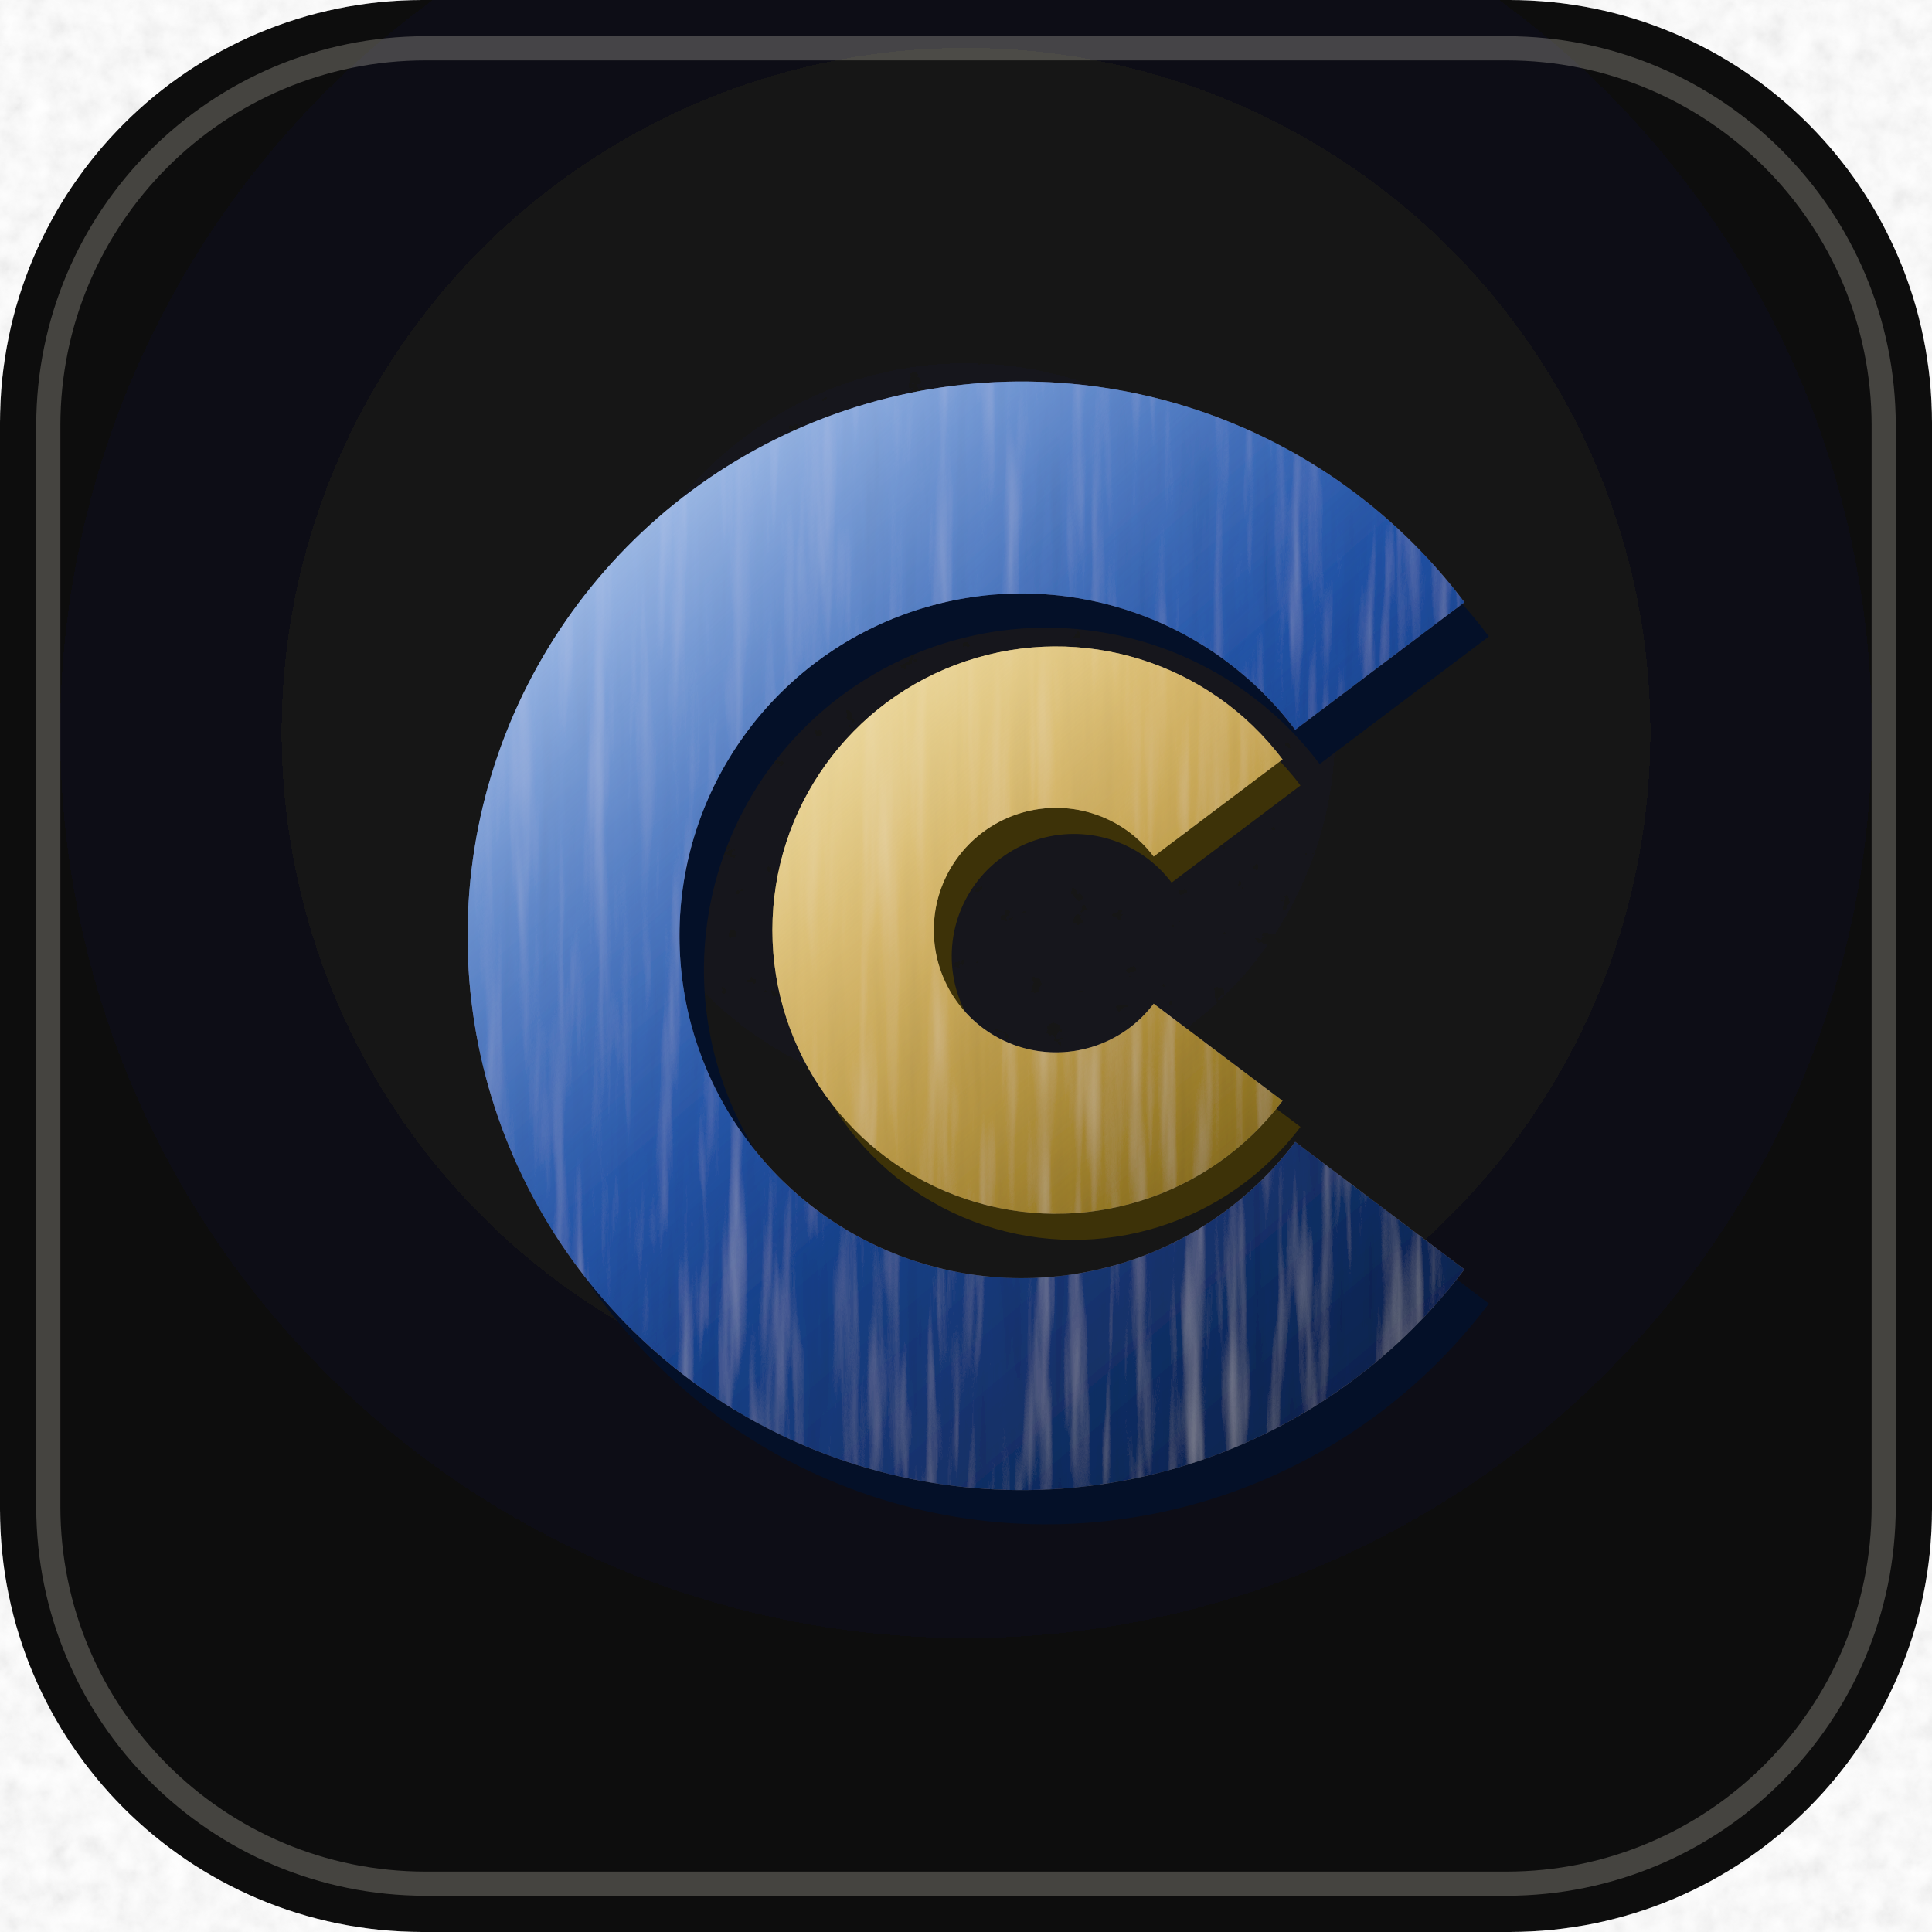
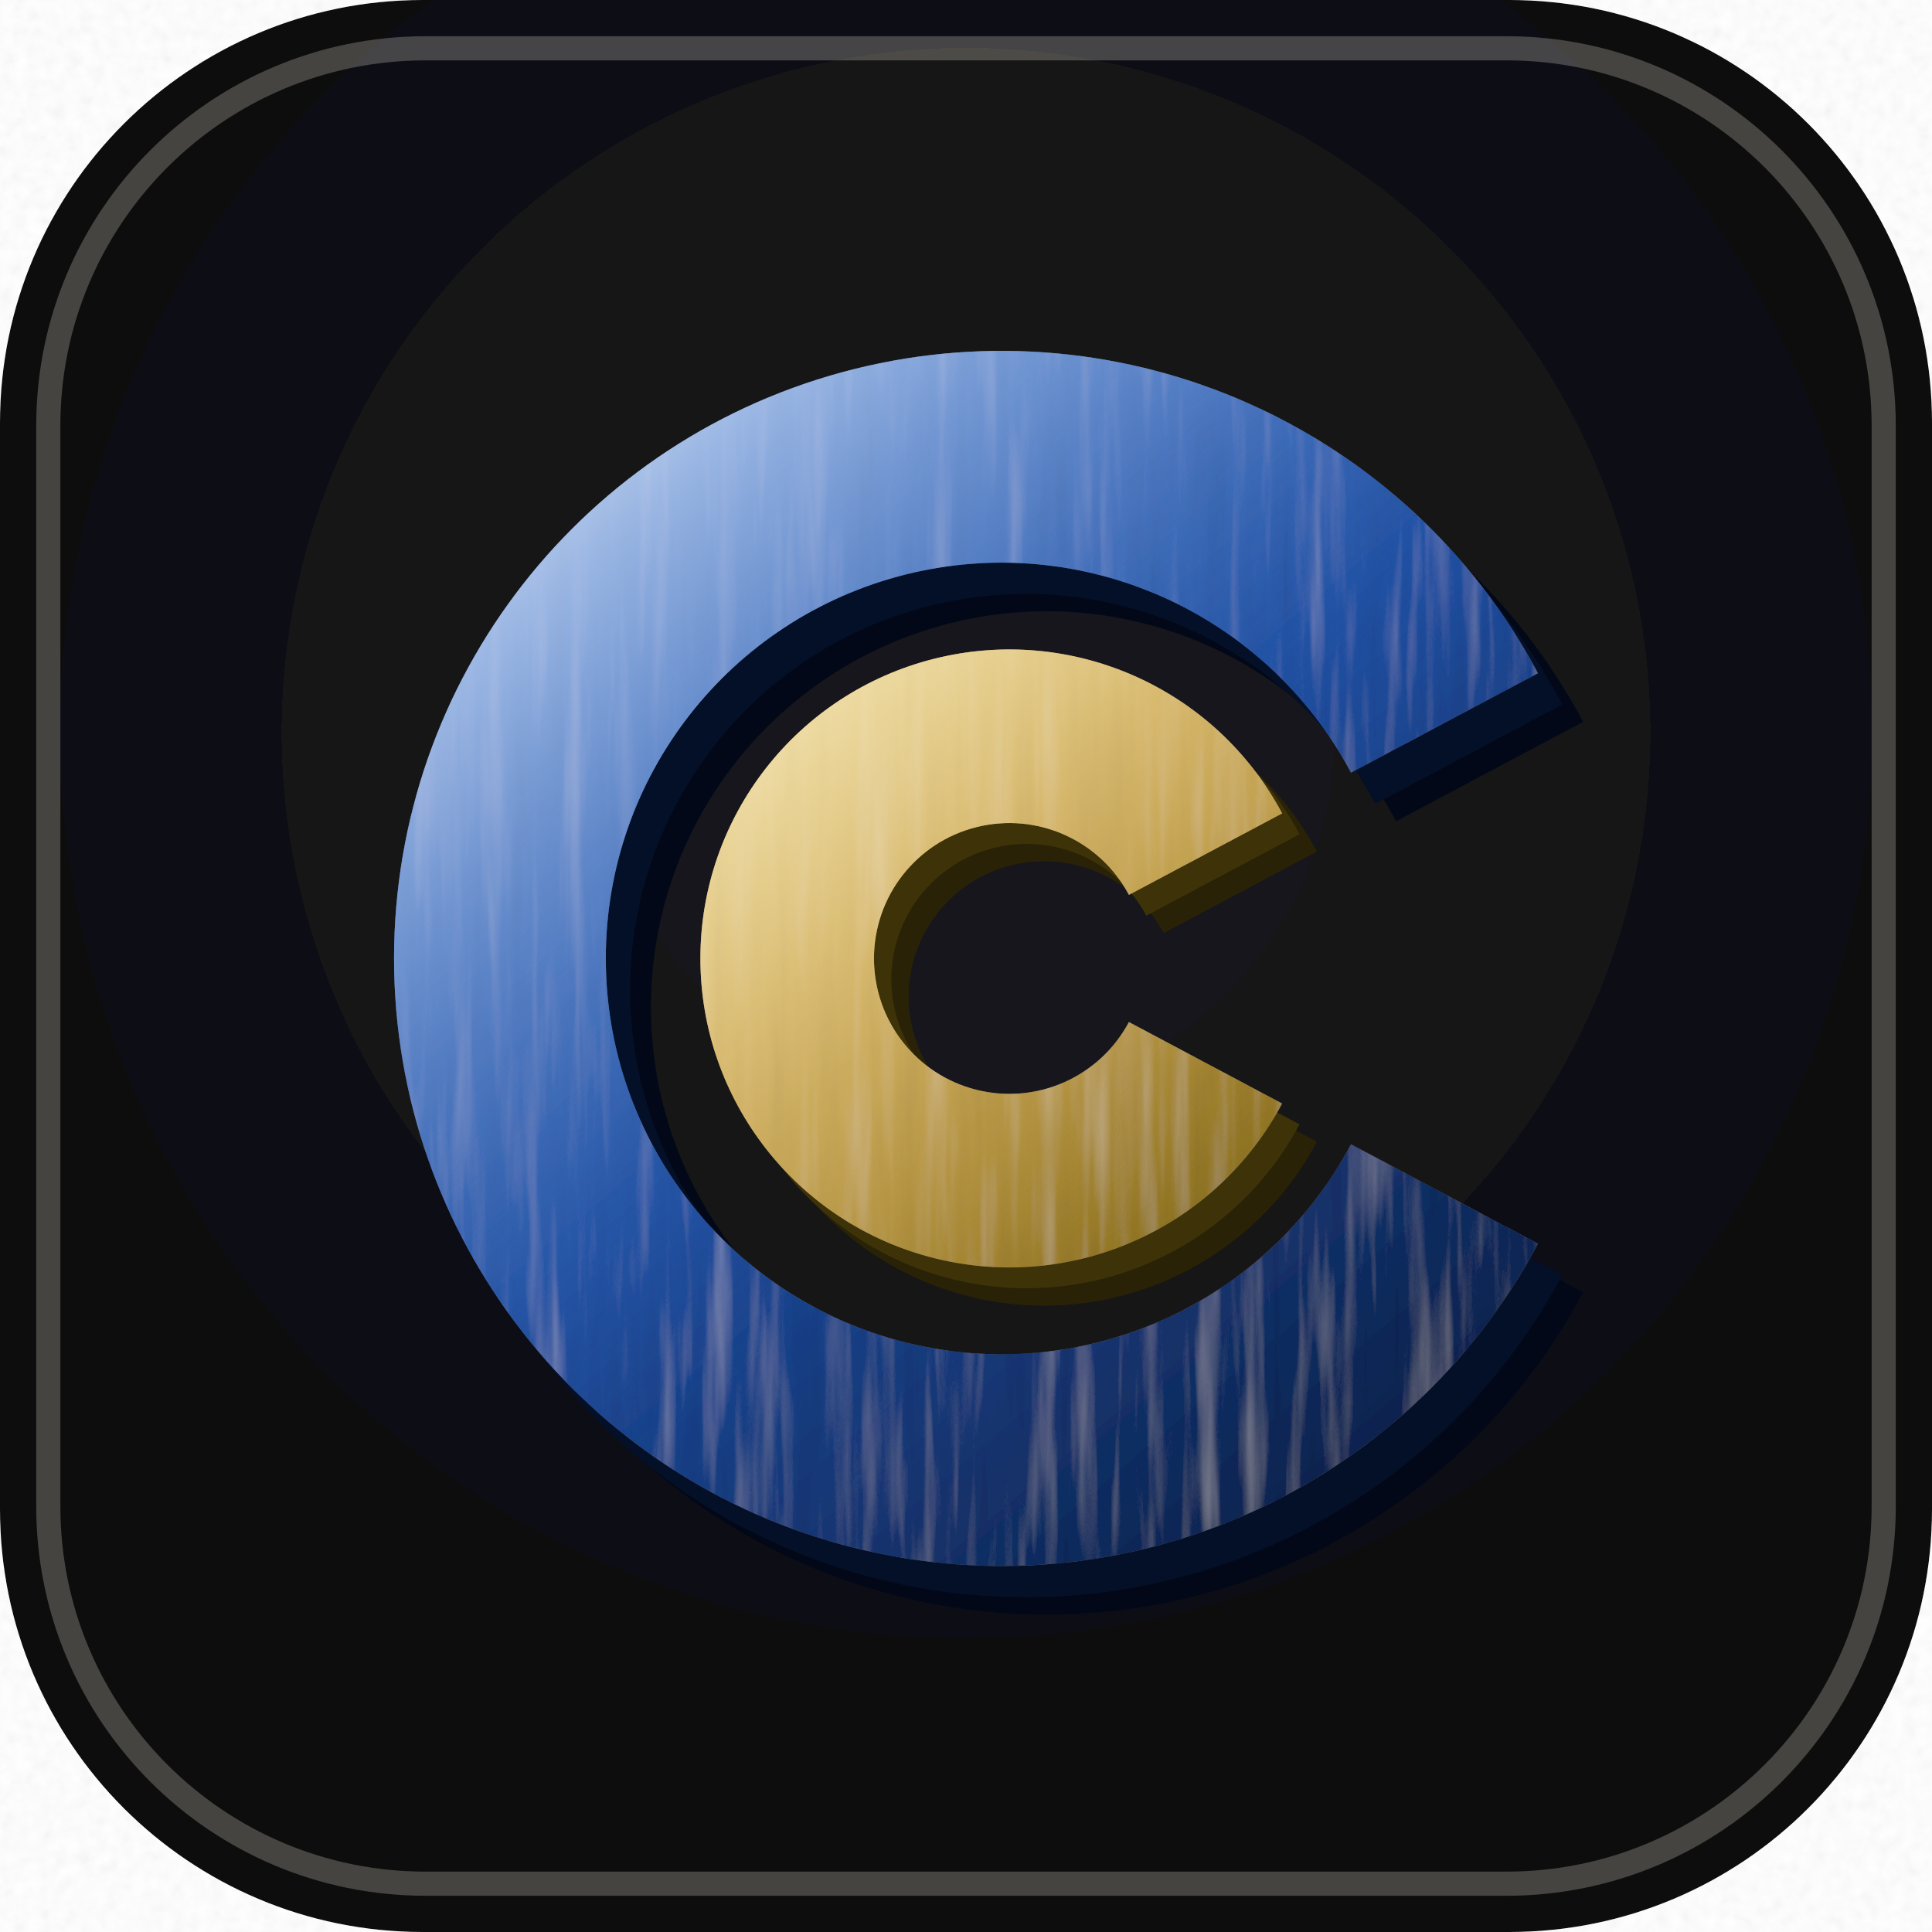
<svg xmlns="http://www.w3.org/2000/svg" viewBox="0 0 128 128" fill="none">
  <defs>
    <linearGradient id="d-blue" x1="18" y1="12" x2="82" y2="88" gradientUnits="userSpaceOnUse">
      <stop offset="0%" stop-color="#c5dcff" />
      <stop offset="18%" stop-color="#4d82d6" />
      <stop offset="48%" stop-color="#1e4fa3" />
      <stop offset="100%" stop-color="#071433" />
    </linearGradient>
    <linearGradient id="d-blue-hi" x1="22" y1="16" x2="58" y2="54" gradientUnits="userSpaceOnUse">
      <stop offset="0%" stop-color="#eef5ff" stop-opacity=".9" />
      <stop offset="100%" stop-color="#1e4fa3" stop-opacity="0" />
    </linearGradient>
    <linearGradient id="d-gold" x1="28" y1="20" x2="78" y2="82" gradientUnits="userSpaceOnUse">
      <stop offset="0%" stop-color="#fff6d2" />
      <stop offset="16%" stop-color="#edd078" />
      <stop offset="42%" stop-color="#c9a34a" />
      <stop offset="72%" stop-color="#8b7020" />
      <stop offset="100%" stop-color="#4a3c0c" />
    </linearGradient>
    <linearGradient id="d-gold-hi" x1="36" y1="26" x2="68" y2="62" gradientUnits="userSpaceOnUse">
      <stop offset="0%" stop-color="#fff8d8" stop-opacity=".95" />
      <stop offset="100%" stop-color="#c9a34a" stop-opacity="0" />
    </linearGradient>
    <filter id="d-brush" x="-8%" y="-8%" width="116%" height="116%">
      <feTurbulence type="fractalNoise" baseFrequency="0.85 0.06" numOctaves="3" seed="3" result="noise" />
      <feColorMatrix type="saturate" values="0" in="noise" result="gray" />
      <feComponentTransfer in="gray" result="grain">
        <feFuncA type="linear" slope="0.42" />
      </feComponentTransfer>
      <feComposite in="grain" in2="SourceAlpha" operator="in" result="clipped" />
      <feBlend in="SourceGraphic" in2="clipped" mode="overlay" />
    </filter>
    <filter id="d-paper" x="0" y="0" width="100%" height="100%">
-       <feTurbulence type="fractalNoise" baseFrequency="0.65" numOctaves="4" seed="11" result="n" />
+       <feTurbulence type="fractalNoise" baseFrequency="1.15" numOctaves="2" seed="11" result="n" />
      <feColorMatrix type="saturate" values="0" in="n" result="g" />
      <feComponentTransfer in="g" result="grain">
-         <feFuncA type="linear" slope="0.22" />
+         <feFuncA type="linear" slope="0.12" />
      </feComponentTransfer>
      <feBlend in="SourceGraphic" in2="grain" mode="multiply" />
    </filter>
    <radialGradient id="d-vignette" cx="50%" cy="38%" r="62%">
      <stop offset="0%" stop-color="#1a1a1f" />
      <stop offset="100%" stop-color="#0b0b0d" />
    </radialGradient>
    <linearGradient id="d-flare" x1="0" y1="0" x2="1" y2="0">
      <stop offset="0%" stop-color="#c9a34a" stop-opacity="0" />
      <stop offset="50%" stop-color="#f0d27a" stop-opacity="1" />
      <stop offset="100%" stop-color="#c9a34a" stop-opacity="0" />
    </linearGradient>
    <filter id="d-flare-glow" x="-40%" y="-400%" width="180%" height="900%">
      <feGaussianBlur stdDeviation="2.4" />
    </filter>
  </defs>
  <rect width="128" height="128" rx="28" fill="url(#d-vignette)" filter="url(#d-paper)" />
  <rect x="3.2" y="3.2" width="121.6" height="121.6" rx="25" stroke="#d7d2c6" stroke-opacity=".28" stroke-width="1.6" />
-   <g transform="translate(10 8) scale(1.08)">
-     <path fill="#041028" d="M80.577 29.538 A34 34 0 1 0 80.577 70.462 L70.195 62.638 A21 21 0 1 1 70.195 37.362 Z" transform="translate(1.5 2.1)" />
-     <path fill="url(#d-blue)" d="M80.577 29.538 A34 34 0 1 0 80.577 70.462 L70.195 62.638 A21 21 0 1 1 70.195 37.362 Z" filter="url(#d-brush)" />
-     <path fill="url(#d-blue-hi)" d="M80.577 29.538 A34 34 0 1 0 80.577 70.462 L70.195 62.638 A21 21 0 1 1 70.195 37.362 Z" />
-     <path fill="#3d3208" d="M69.419 39.178 A17.4 17.4 0 1 0 69.419 60.122 L61.513 54.164 A7.5 7.5 0 1 1 61.513 45.136 Z" transform="translate(1.1 1.6)" />
-     <path fill="url(#d-gold)" d="M69.419 39.178 A17.4 17.4 0 1 0 69.419 60.122 L61.513 54.164 A7.5 7.5 0 1 1 61.513 45.136 Z" filter="url(#d-brush)" />
-     <path fill="url(#d-gold-hi)" d="M69.419 39.178 A17.4 17.4 0 1 0 69.419 60.122 L61.513 54.164 A7.5 7.5 0 1 1 61.513 45.136 Z" />
+   <g transform="translate(6.5 6) scale(1.15)">
+     <path fill="#020817" d="M82.952 33.568 A35 35 0 1 0 82.952 66.432 L72.18 60.704 A22.8 22.8 0 1 1 72.18 39.296 Z" transform="translate(2.6 2.8)" />
+     <path fill="#041028" d="M82.952 33.568 A35 35 0 1 0 82.952 66.432 L72.18 60.704 A22.8 22.8 0 1 1 72.18 39.296 Z" transform="translate(1.4 1.8)" />
+     <path fill="url(#d-blue)" d="M82.952 33.568 A35 35 0 1 0 82.952 66.432 L72.18 60.704 A22.8 22.8 0 1 1 72.18 39.296 Z" filter="url(#d-brush)" />
+     <path fill="url(#d-blue-hi)" d="M82.952 33.568 A35 35 0 1 0 82.952 66.432 L72.18 60.704 A22.8 22.8 0 1 1 72.18 39.296 Z" />
+     <path fill="#2a2206" d="M68.215 41.643 A17.8 17.8 0 1 0 68.215 58.357 L59.385 53.662 A7.8 7.8 0 1 1 59.385 46.338 Z" transform="translate(2 2.2)" />
+     <path fill="#3d3208" d="M68.215 41.643 A17.8 17.8 0 1 0 68.215 58.357 L59.385 53.662 A7.8 7.8 0 1 1 59.385 46.338 Z" transform="translate(1 1.2)" />
+     <path fill="url(#d-gold)" d="M68.215 41.643 A17.8 17.8 0 1 0 68.215 58.357 L59.385 53.662 A7.8 7.8 0 1 1 59.385 46.338 Z" filter="url(#d-brush)" />
+     <path fill="url(#d-gold-hi)" d="M68.215 41.643 A17.8 17.8 0 1 0 68.215 58.357 L59.385 53.662 A7.8 7.8 0 1 1 59.385 46.338 Z" />
  </g>
</svg>
